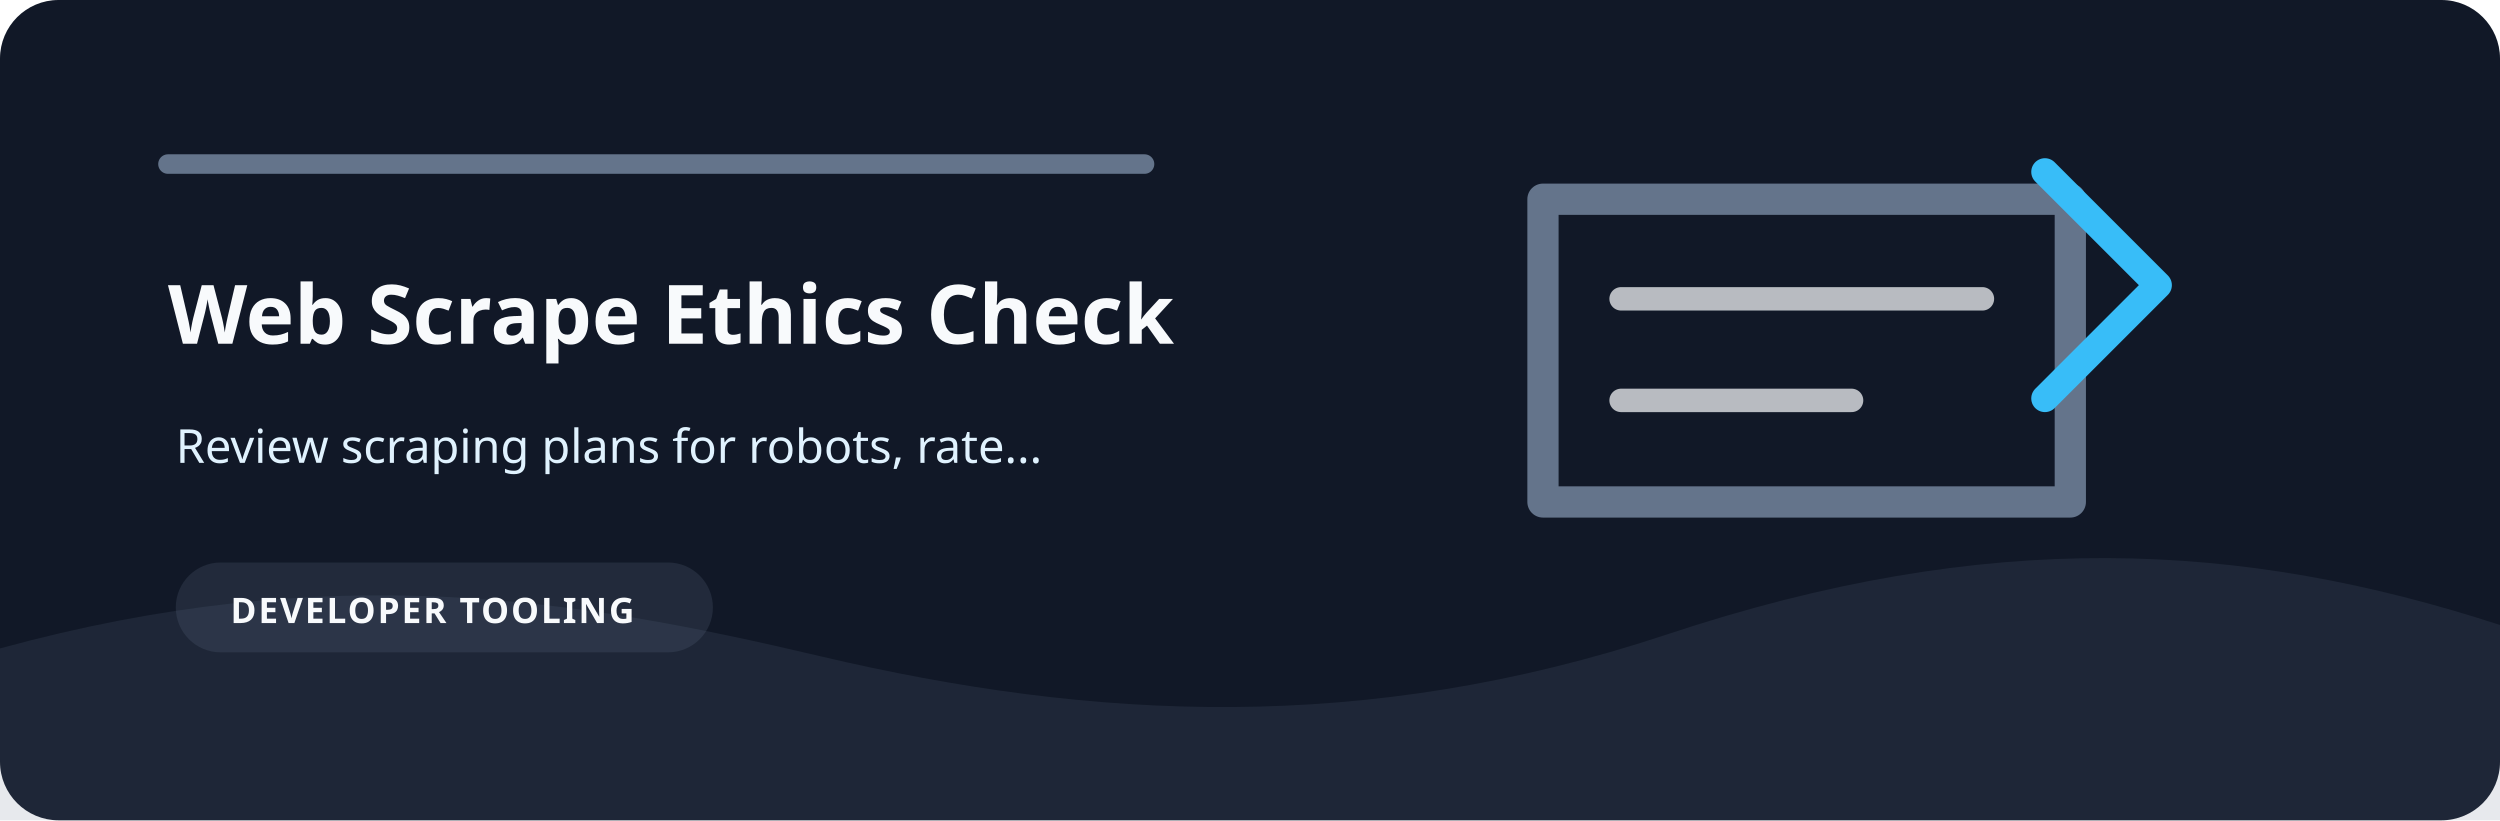
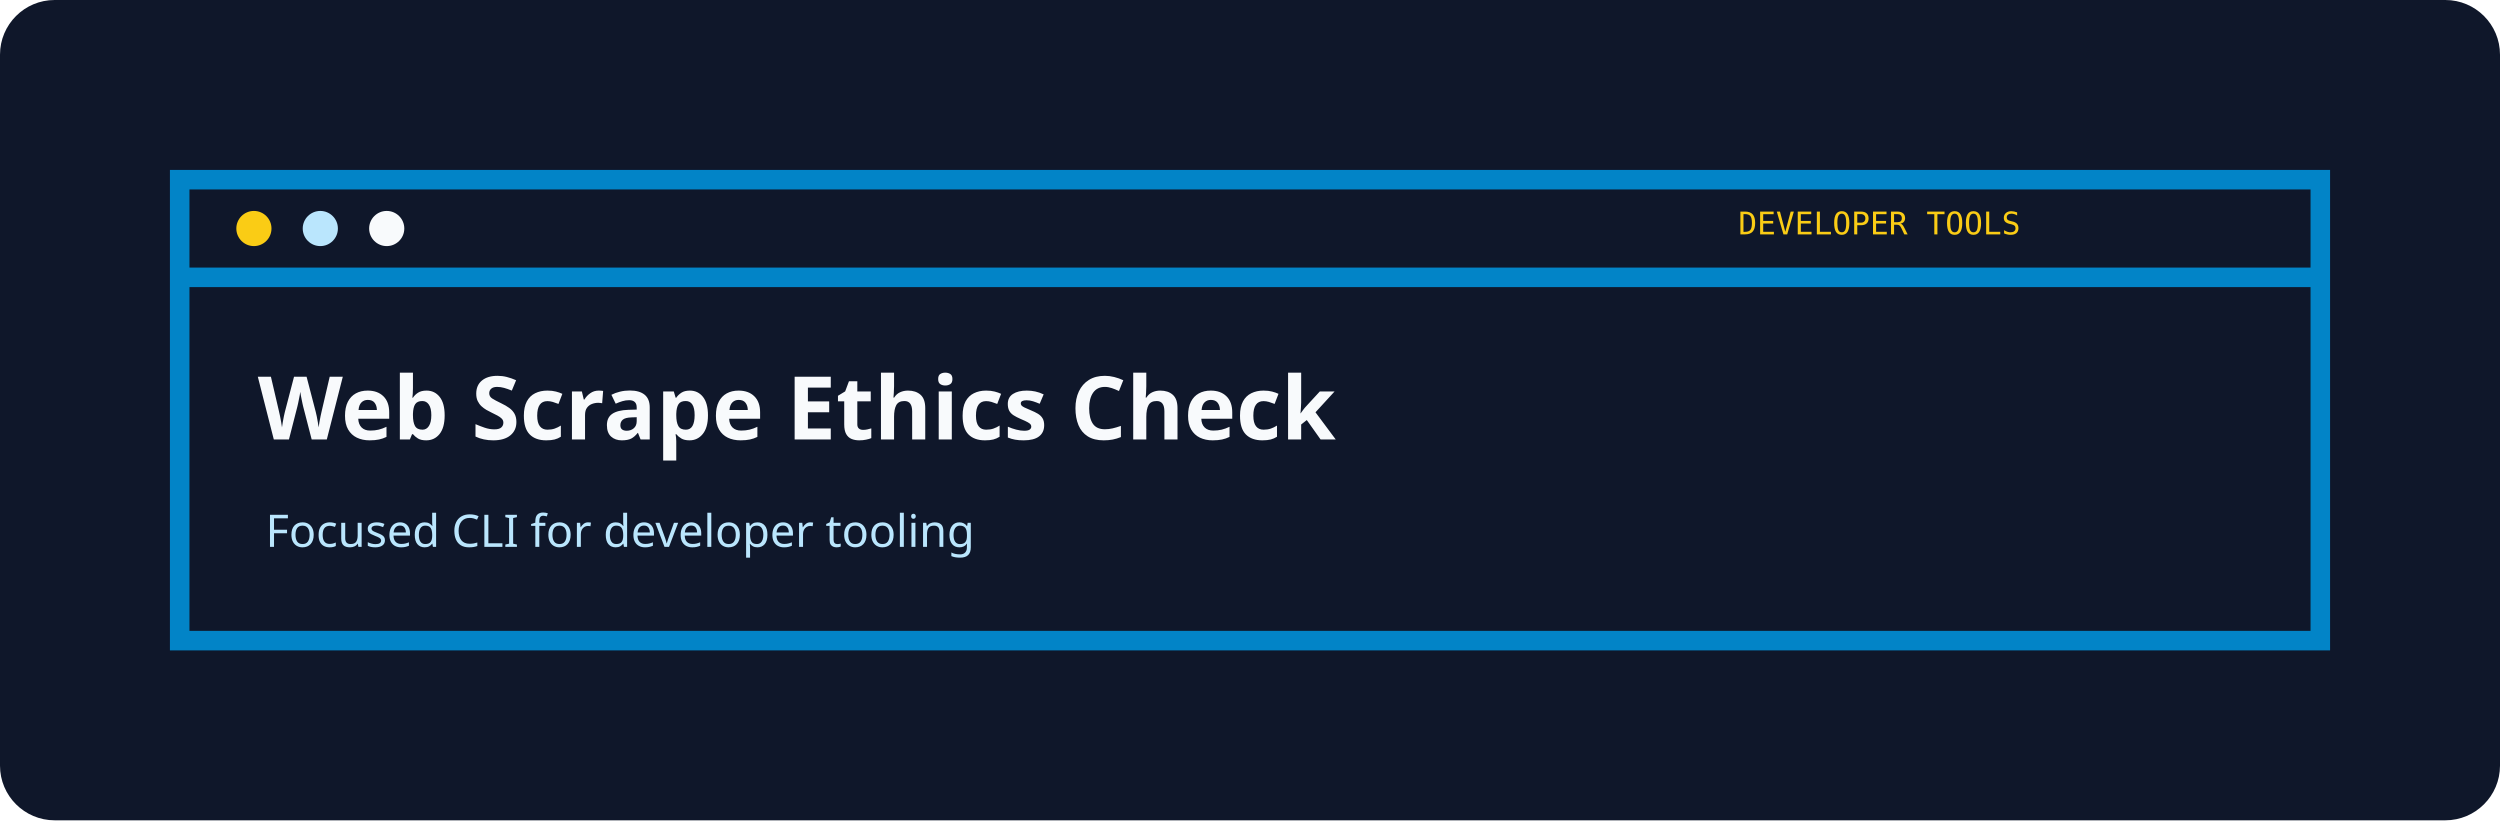
- <svg xmlns="http://www.w3.org/2000/svg" width="1280" height="420" viewBox="0 0 1280 420" fill="none" role="img" aria-label="Web Scrape Ethics Check project cover">
-   <rect width="1280" height="420" rx="30" fill="#111827" />
-   <path d="M0 332C168 286 293 306 420 336C560 369 699 376 853 325C1018 270 1148 277 1280 320V420H0V332Z" fill="#64748b" opacity=".16" />
-   <path d="M86 84h500" stroke="#64748b" stroke-width="10" stroke-linecap="round" />
-   <text x="86" y="176" fill="#f8fafc" font-family="DM Sans, ui-sans-serif, system-ui" font-size="42" font-weight="800">Web Scrape Ethics Check</text>
-   <text x="90" y="237" fill="#e0f2fe" font-family="DM Sans, ui-sans-serif, system-ui" font-size="24" font-weight="500">Review scraping plans for robots, rate...</text>
-   <rect x="90" y="288" width="275" height="46" rx="23" fill="#64748b" opacity=".20" />
-   <text x="118" y="319" fill="#f8fafc" font-family="DM Sans, ui-sans-serif, system-ui" font-size="18" font-weight="800" letter-spacing="1">DEVELOPER TOOLING</text>
-   <path d="M790 102h270v155H790z" fill="none" stroke="#64748b" stroke-width="16" stroke-linejoin="round" />
-   <path d="M830 153h185M830 205h118" stroke="#f8fafc" stroke-width="12" stroke-linecap="round" opacity=".72" />
-   <path d="M1047 88l58 58-58 58" fill="none" stroke="#38bdf8" stroke-width="14" stroke-linecap="round" stroke-linejoin="round" />
+ <svg xmlns="http://www.w3.org/2000/svg" width="1280" height="420" viewBox="0 0 1280 420" fill="none" role="img" aria-label="Web Scrape Ethics Check cover">
+   <rect width="1280" height="420" rx="28" fill="#0f172a" />
+   <path d="M92 92h1096v236H92z" fill="none" stroke="#0284c7" stroke-width="10" />
+   <path d="M92 142h1096" stroke="#0284c7" stroke-width="10" />
+   <circle cx="130" cy="117" r="9" fill="#facc15" />
+   <circle cx="164" cy="117" r="9" fill="#bae6fd" />
+   <circle cx="198" cy="117" r="9" fill="#f8fafc" />
+   <text x="132" y="225" fill="#f8fafc" font-family="Sora, ui-sans-serif, system-ui" font-size="45" font-weight="800">Web Scrape Ethics Check</text>
+   <text x="136" y="280" fill="#bae6fd" font-family="Sora, ui-sans-serif, system-ui" font-size="23">Focused CLI for developer tooling</text>
+   <text x="890" y="120" fill="#facc15" font-family="ui-monospace, SFMono-Regular, Menlo, monospace" font-size="16">DEVELOPER TOOLS</text>
</svg>
